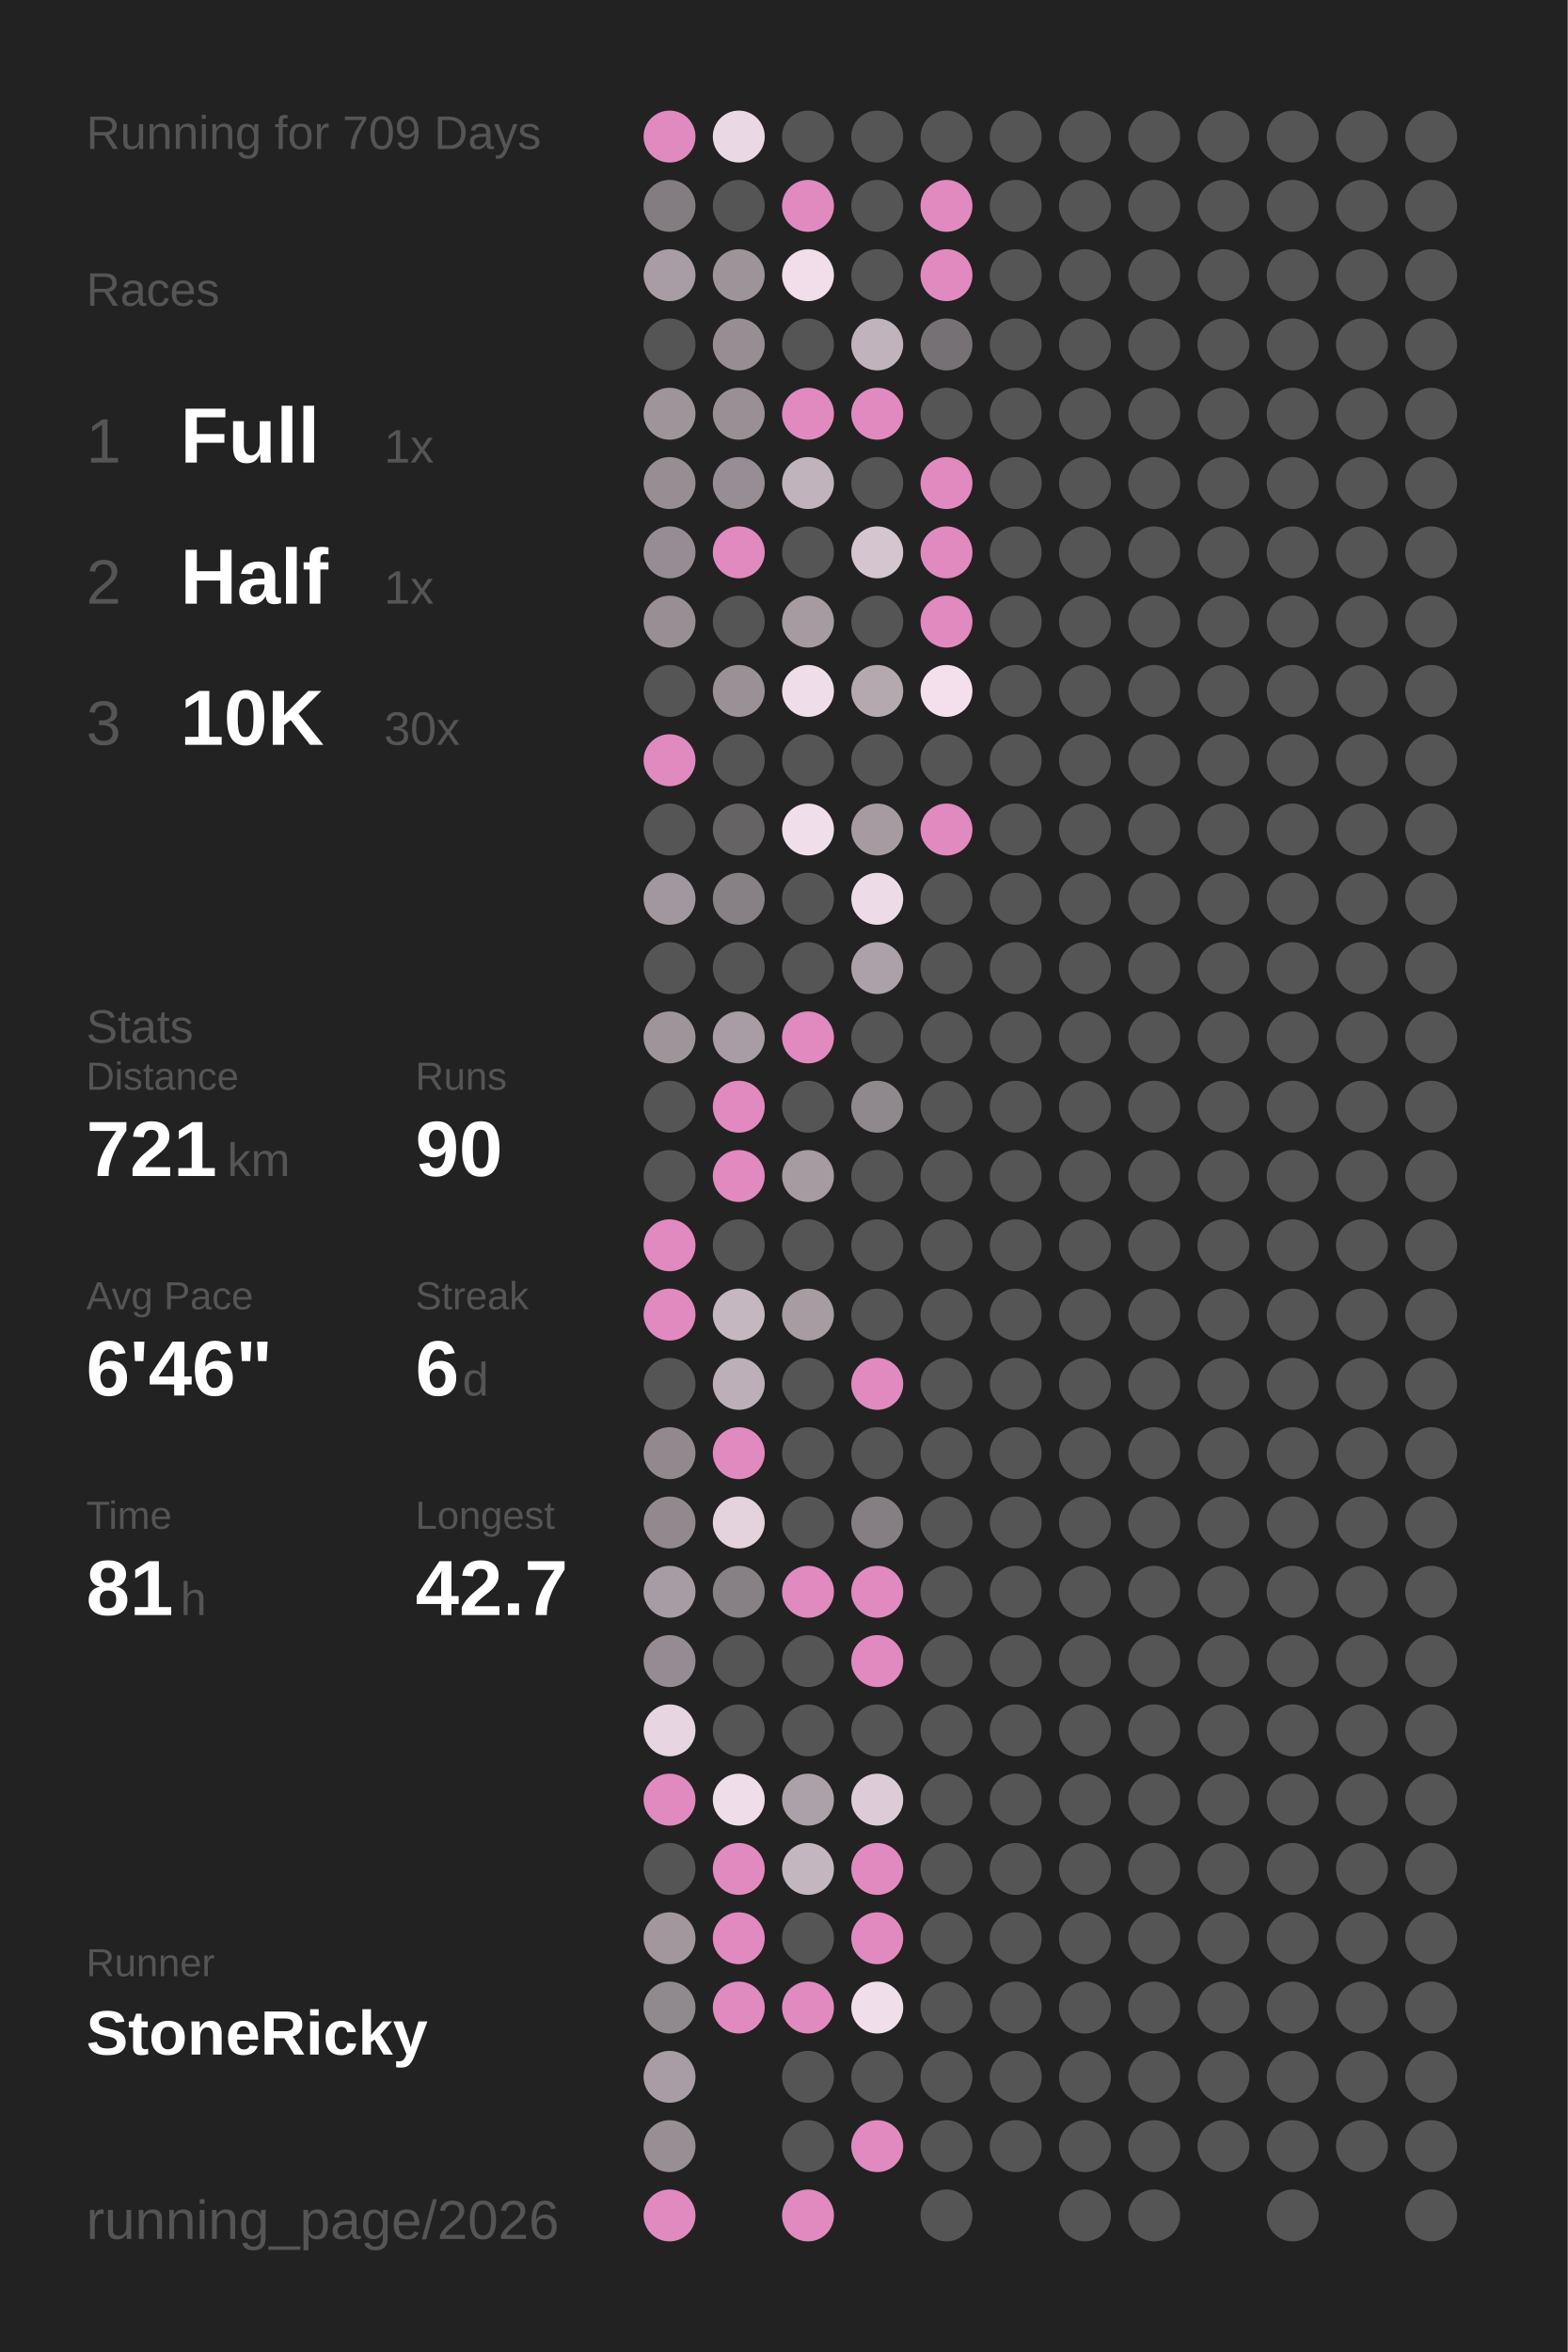
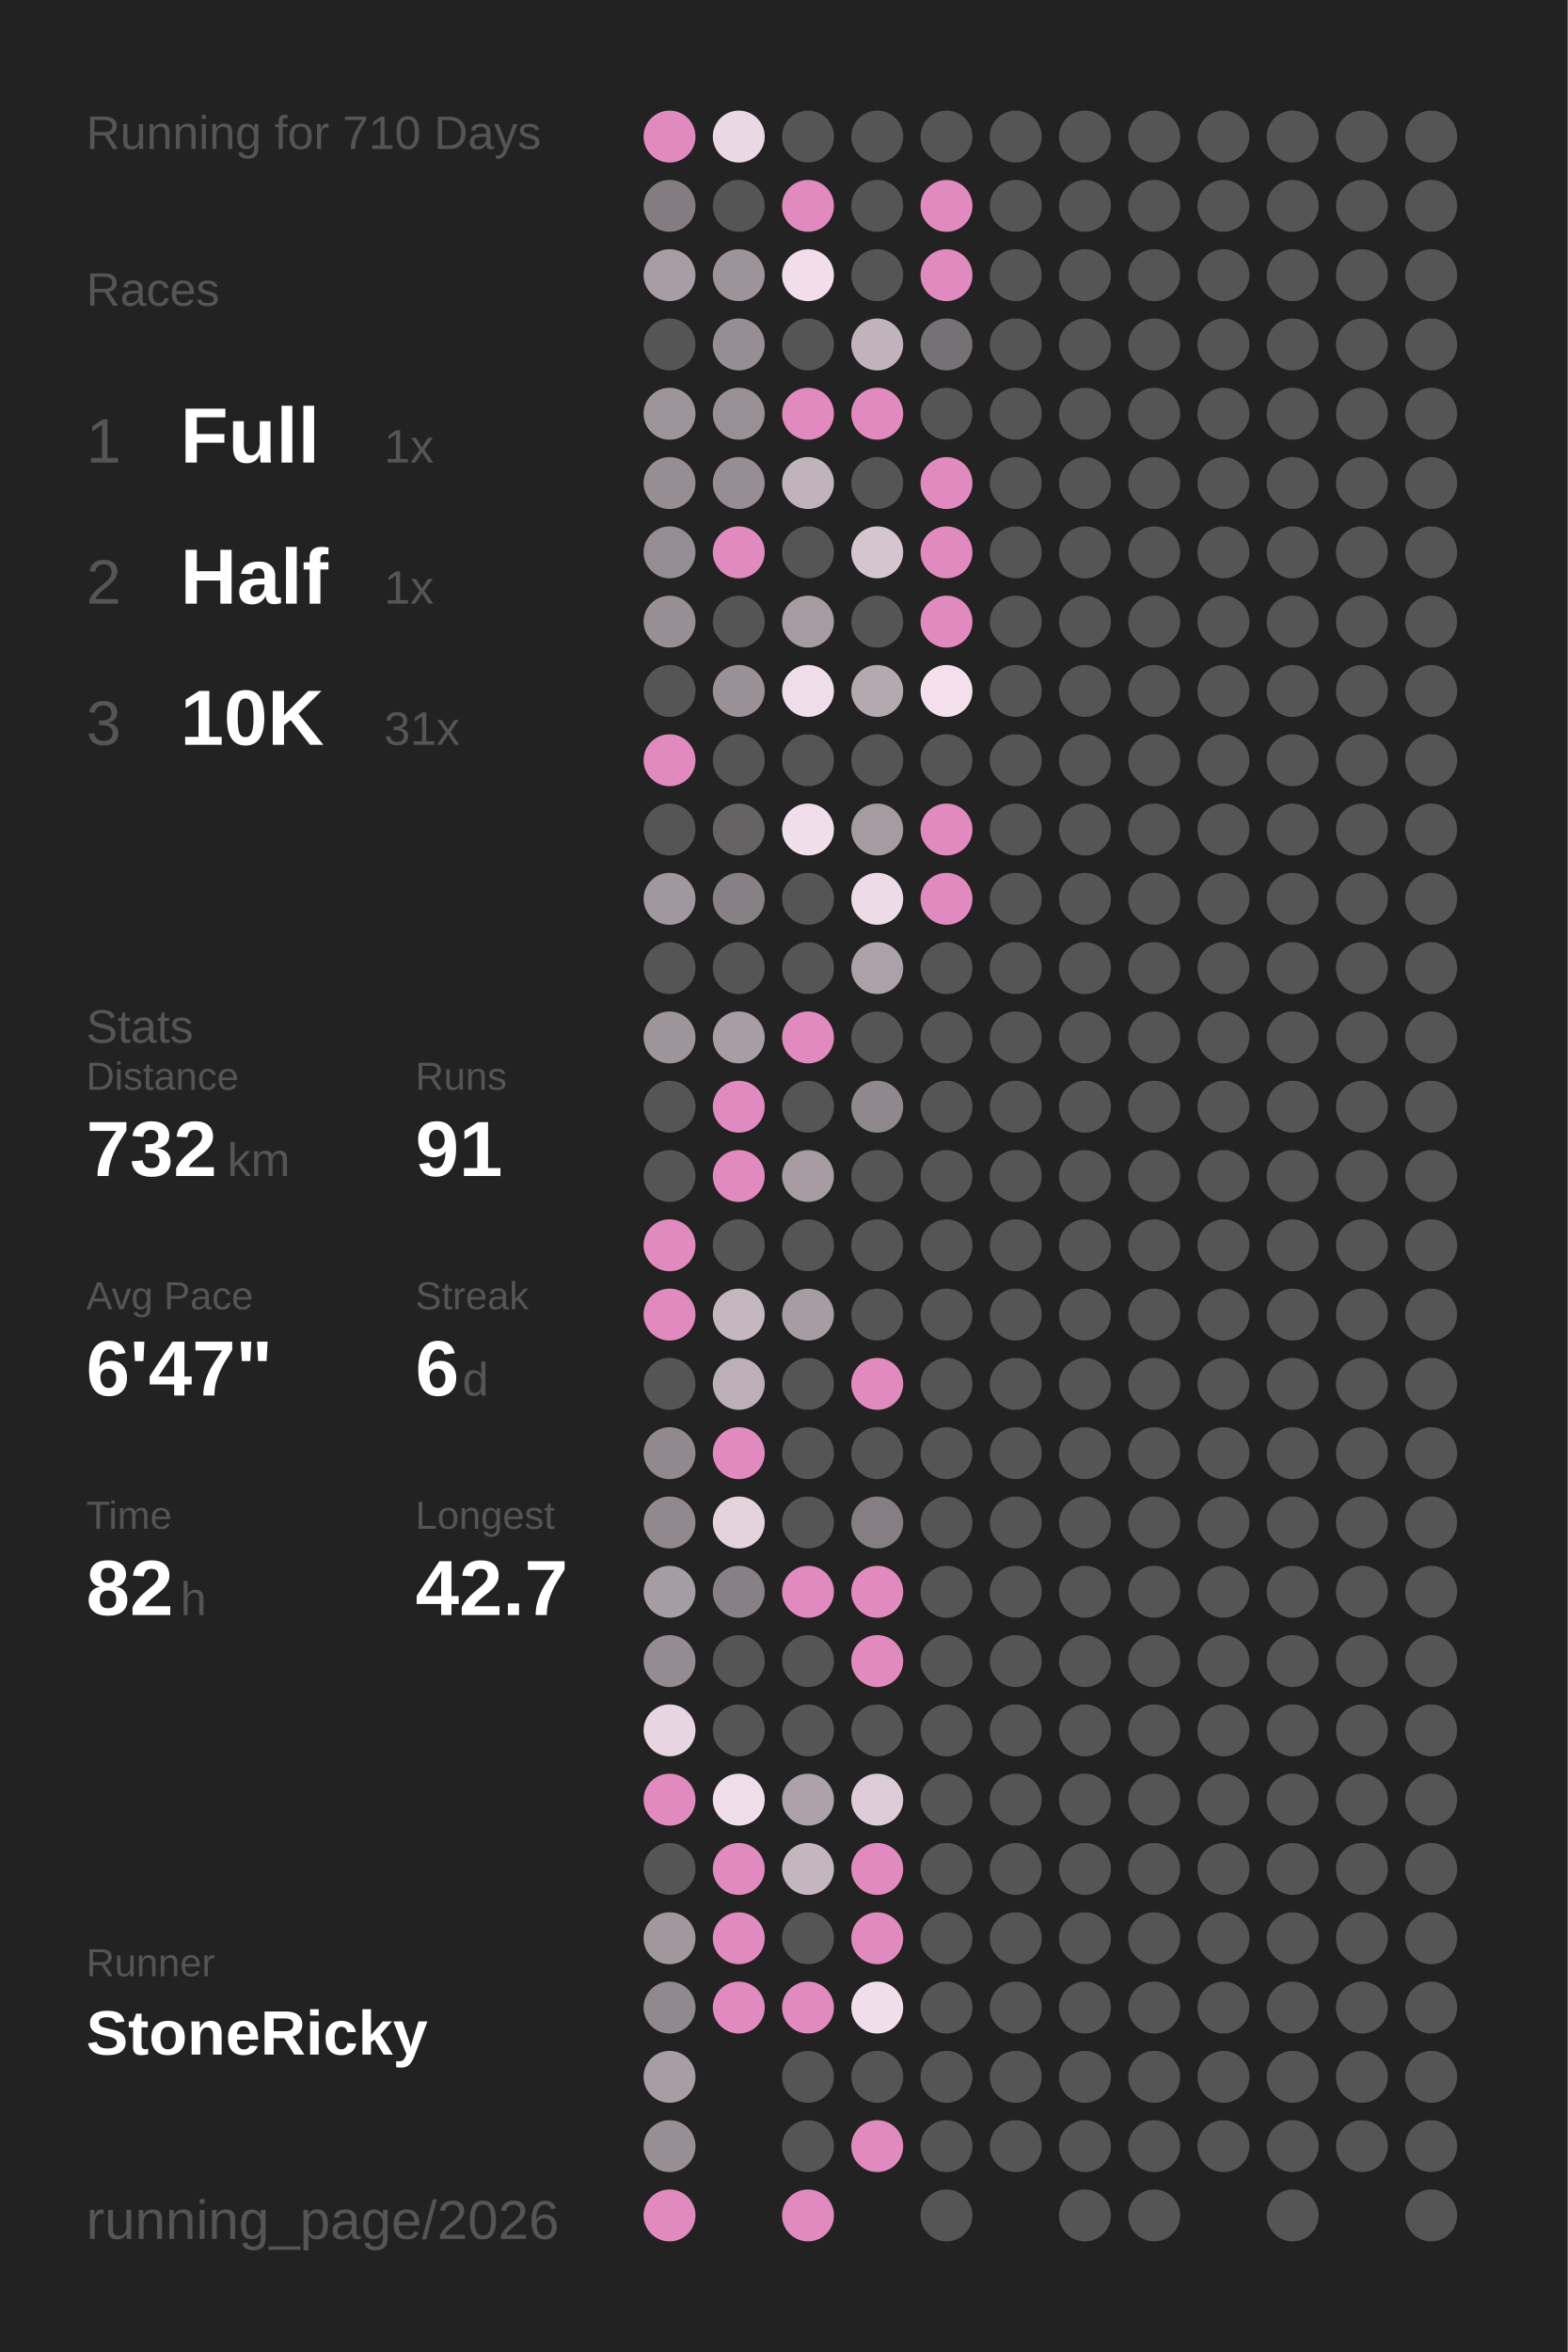
<svg xmlns="http://www.w3.org/2000/svg" baseProfile="full" height="300mm" version="1.1" viewBox="0,0,200,300" width="200mm">
  <defs />
  <rect fill="#222222" height="300" width="200" x="0" y="0" />
-   <text fill="#555555" style="font-size:6px; font-family:Arial;" x="11" y="19">Running for 709 Days</text>
+   <text fill="#555555" style="font-size:6px; font-family:Arial;" x="11" y="19">Running for 710 Days</text>
  <text fill="#555555" style="font-size:6px; font-family:Arial;" x="11" y="39">Races</text>
  <text fill="#555555" style="font-size:8px; font-family:Arial;" x="11" y="59">1</text>
  <text fill="#FFFFFF" style="font-size:10px; font-family:Arial; font-weight:bold;" x="23" y="59">Full</text>
  <text fill="#555555" style="font-size:6px; font-family:Arial;" x="49" y="59">1x</text>
  <text fill="#555555" style="font-size:8px; font-family:Arial;" x="11" y="77">2</text>
  <text fill="#FFFFFF" style="font-size:10px; font-family:Arial; font-weight:bold;" x="23" y="77">Half</text>
  <text fill="#555555" style="font-size:6px; font-family:Arial;" x="49" y="77">1x</text>
  <text fill="#555555" style="font-size:8px; font-family:Arial;" x="11" y="95">3</text>
  <text fill="#FFFFFF" style="font-size:10px; font-family:Arial; font-weight:bold;" x="23" y="95">10K</text>
-   <text fill="#555555" style="font-size:6px; font-family:Arial;" x="49" y="95">30x</text>
+   <text fill="#555555" style="font-size:6px; font-family:Arial;" x="49" y="95">31x</text>
  <text fill="#555555" style="font-size:6px; font-family:Arial;" x="11" y="133">Stats</text>
  <text fill="#555555" style="font-size:5px; font-family:Arial;" x="11" y="139">Distance</text>
-   <text fill="#FFFFFF" style="font-size:10px; font-family:Arial; font-weight:bold;" x="11" y="150">721</text>
+   <text fill="#FFFFFF" style="font-size:10px; font-family:Arial; font-weight:bold;" x="11" y="150">732</text>
  <text fill="#555555" style="font-size:6px; font-family:Arial;" x="29" y="150">km</text>
  <text fill="#555555" style="font-size:5px; font-family:Arial;" x="53" y="139">Runs</text>
-   <text fill="#FFFFFF" style="font-size:10px; font-family:Arial; font-weight:bold;" x="53" y="150">90</text>
+   <text fill="#FFFFFF" style="font-size:10px; font-family:Arial; font-weight:bold;" x="53" y="150">91</text>
  <text fill="#555555" style="font-size:5px; font-family:Arial;" x="11" y="167">Avg Pace</text>
-   <text fill="#FFFFFF" style="font-size:10px; font-family:Arial; font-weight:bold;" x="11" y="178">6'46"</text>
+   <text fill="#FFFFFF" style="font-size:10px; font-family:Arial; font-weight:bold;" x="11" y="178">6'47"</text>
  <text fill="#555555" style="font-size:5px; font-family:Arial;" x="53" y="167">Streak</text>
  <text fill="#FFFFFF" style="font-size:10px; font-family:Arial; font-weight:bold;" x="53" y="178">6</text>
  <text fill="#555555" style="font-size:6px; font-family:Arial;" x="59" y="178">d</text>
  <text fill="#555555" style="font-size:5px; font-family:Arial;" x="11" y="195">Time</text>
-   <text fill="#FFFFFF" style="font-size:10px; font-family:Arial; font-weight:bold;" x="11" y="206">81</text>
+   <text fill="#FFFFFF" style="font-size:10px; font-family:Arial; font-weight:bold;" x="11" y="206">82</text>
  <text fill="#555555" style="font-size:6px; font-family:Arial;" x="23" y="206">h</text>
  <text fill="#555555" style="font-size:5px; font-family:Arial;" x="53" y="195">Longest</text>
  <text fill="#FFFFFF" style="font-size:10px; font-family:Arial; font-weight:bold;" x="53" y="206">42.7</text>
  <text fill="#555555" style="font-size:5px; font-family:Arial;" x="11" y="252.065">Runner</text>
  <text fill="#FFFFFF" style="font-size:8px; font-family:Arial; font-weight:bold;" x="11" y="262.065">StoneRicky</text>
  <text fill="#555555" style="font-size:7px; font-family:Arial;" x="11" y="285.581">running_page/2026</text>
  <circle cx="85.417" cy="17.419" fill="#E18ABF" r="3.312" />
  <circle cx="85.417" cy="26.258" fill="#837d81" r="3.312" />
  <circle cx="85.417" cy="35.097" fill="#a89da4" r="3.312" />
  <circle cx="85.417" cy="43.935" fill="#555555" r="3.312" />
  <circle cx="85.417" cy="52.774" fill="#9e959b" r="3.312" />
  <circle cx="85.417" cy="61.613" fill="#968e93" r="3.312" />
  <circle cx="85.417" cy="70.452" fill="#958d93" r="3.312" />
  <circle cx="85.417" cy="79.29" fill="#978f94" r="3.312" />
  <circle cx="85.417" cy="88.129" fill="#555555" r="3.312" />
  <circle cx="85.417" cy="96.968" fill="#E18ABF" r="3.312" />
  <circle cx="85.417" cy="105.806" fill="#555555" r="3.312" />
  <circle cx="85.417" cy="114.645" fill="#a1979e" r="3.312" />
  <circle cx="85.417" cy="123.484" fill="#555555" r="3.312" />
  <circle cx="85.417" cy="132.323" fill="#9e959b" r="3.312" />
  <circle cx="85.417" cy="141.161" fill="#555555" r="3.312" />
  <circle cx="85.417" cy="150" fill="#555555" r="3.312" />
  <circle cx="85.417" cy="158.839" fill="#E18ABF" r="3.312" />
  <circle cx="85.417" cy="167.677" fill="#E18ABF" r="3.312" />
  <circle cx="85.417" cy="176.516" fill="#555555" r="3.312" />
  <circle cx="85.417" cy="185.355" fill="#91898e" r="3.312" />
  <circle cx="85.417" cy="194.194" fill="#91898e" r="3.312" />
  <circle cx="85.417" cy="203.032" fill="#a69ca3" r="3.312" />
  <circle cx="85.417" cy="211.871" fill="#948c92" r="3.312" />
  <circle cx="85.417" cy="220.71" fill="#e7d5e1" r="3.312" />
  <circle cx="85.417" cy="229.548" fill="#E18ABF" r="3.312" />
  <circle cx="85.417" cy="238.387" fill="#555555" r="3.312" />
  <circle cx="85.417" cy="247.226" fill="#a1979d" r="3.312" />
  <circle cx="85.417" cy="256.065" fill="#90898e" r="3.312" />
  <circle cx="85.417" cy="264.903" fill="#a89da4" r="3.312" />
  <circle cx="85.417" cy="273.742" fill="#988f95" r="3.312" />
  <circle cx="85.417" cy="282.581" fill="#E18ABF" r="3.312" />
  <circle cx="94.25" cy="17.419" fill="#ebd8e5" r="3.312" />
  <circle cx="94.25" cy="26.258" fill="#555555" r="3.312" />
  <circle cx="94.25" cy="35.097" fill="#9d949a" r="3.312" />
  <circle cx="94.25" cy="43.935" fill="#978e94" r="3.312" />
  <circle cx="94.25" cy="52.774" fill="#999096" r="3.312" />
  <circle cx="94.25" cy="61.613" fill="#968e94" r="3.312" />
  <circle cx="94.25" cy="70.452" fill="#E18ABF" r="3.312" />
  <circle cx="94.25" cy="79.29" fill="#555555" r="3.312" />
  <circle cx="94.25" cy="88.129" fill="#9a9197" r="3.312" />
  <circle cx="94.25" cy="96.968" fill="#555555" r="3.312" />
  <circle cx="94.25" cy="105.806" fill="#656364" r="3.312" />
  <circle cx="94.25" cy="114.645" fill="#878085" r="3.312" />
  <circle cx="94.25" cy="123.484" fill="#555555" r="3.312" />
  <circle cx="94.25" cy="132.323" fill="#a89da4" r="3.312" />
  <circle cx="94.25" cy="141.161" fill="#E18ABF" r="3.312" />
  <circle cx="94.25" cy="150" fill="#E18ABF" r="3.312" />
  <circle cx="94.25" cy="158.839" fill="#555555" r="3.312" />
  <circle cx="94.25" cy="167.677" fill="#c5b7c0" r="3.312" />
  <circle cx="94.25" cy="176.516" fill="#bcafb8" r="3.312" />
  <circle cx="94.25" cy="185.355" fill="#E18ABF" r="3.312" />
  <circle cx="94.25" cy="194.194" fill="#e4d2dd" r="3.312" />
  <circle cx="94.25" cy="203.032" fill="#878085" r="3.312" />
  <circle cx="94.25" cy="211.871" fill="#555555" r="3.312" />
  <circle cx="94.25" cy="220.71" fill="#555555" r="3.312" />
  <circle cx="94.25" cy="229.548" fill="#f0ddea" r="3.312" />
  <circle cx="94.25" cy="238.387" fill="#E18ABF" r="3.312" />
  <circle cx="94.25" cy="247.226" fill="#E18ABF" r="3.312" />
  <circle cx="94.25" cy="256.065" fill="#E18ABF" r="3.312" />
  <circle cx="103.083" cy="17.419" fill="#555555" r="3.312" />
  <circle cx="103.083" cy="26.258" fill="#E18ABF" r="3.312" />
  <circle cx="103.083" cy="35.097" fill="#f1deea" r="3.312" />
  <circle cx="103.083" cy="43.935" fill="#555555" r="3.312" />
  <circle cx="103.083" cy="52.774" fill="#E18ABF" r="3.312" />
  <circle cx="103.083" cy="61.613" fill="#c1b3bc" r="3.312" />
  <circle cx="103.083" cy="70.452" fill="#555555" r="3.312" />
  <circle cx="103.083" cy="79.29" fill="#a59ba1" r="3.312" />
  <circle cx="103.083" cy="88.129" fill="#f0ddea" r="3.312" />
  <circle cx="103.083" cy="96.968" fill="#555555" r="3.312" />
  <circle cx="103.083" cy="105.806" fill="#f1deeb" r="3.312" />
  <circle cx="103.083" cy="114.645" fill="#555555" r="3.312" />
  <circle cx="103.083" cy="123.484" fill="#555555" r="3.312" />
  <circle cx="103.083" cy="132.323" fill="#E18ABF" r="3.312" />
  <circle cx="103.083" cy="141.161" fill="#555555" r="3.312" />
  <circle cx="103.083" cy="150" fill="#a59ba1" r="3.312" />
  <circle cx="103.083" cy="158.839" fill="#555555" r="3.312" />
  <circle cx="103.083" cy="167.677" fill="#a69ca2" r="3.312" />
  <circle cx="103.083" cy="176.516" fill="#555555" r="3.312" />
  <circle cx="103.083" cy="185.355" fill="#555555" r="3.312" />
  <circle cx="103.083" cy="194.194" fill="#555555" r="3.312" />
  <circle cx="103.083" cy="203.032" fill="#E18ABF" r="3.312" />
  <circle cx="103.083" cy="211.871" fill="#555555" r="3.312" />
  <circle cx="103.083" cy="220.71" fill="#555555" r="3.312" />
  <circle cx="103.083" cy="229.548" fill="#aca1a8" r="3.312" />
  <circle cx="103.083" cy="238.387" fill="#c4b6bf" r="3.312" />
  <circle cx="103.083" cy="247.226" fill="#555555" r="3.312" />
  <circle cx="103.083" cy="256.065" fill="#E18ABF" r="3.312" />
  <circle cx="103.083" cy="264.903" fill="#555555" r="3.312" />
  <circle cx="103.083" cy="273.742" fill="#555555" r="3.312" />
  <circle cx="103.083" cy="282.581" fill="#E18ABF" r="3.312" />
  <circle cx="111.917" cy="17.419" fill="#555555" r="3.312" />
  <circle cx="111.917" cy="26.258" fill="#555555" r="3.312" />
  <circle cx="111.917" cy="35.097" fill="#555555" r="3.312" />
  <circle cx="111.917" cy="43.935" fill="#c1b3bc" r="3.312" />
  <circle cx="111.917" cy="52.774" fill="#E18ABF" r="3.312" />
  <circle cx="111.917" cy="61.613" fill="#555555" r="3.312" />
  <circle cx="111.917" cy="70.452" fill="#d5c5cf" r="3.312" />
  <circle cx="111.917" cy="79.29" fill="#555555" r="3.312" />
  <circle cx="111.917" cy="88.129" fill="#b5a9b0" r="3.312" />
  <circle cx="111.917" cy="96.968" fill="#555555" r="3.312" />
  <circle cx="111.917" cy="105.806" fill="#a59ba1" r="3.312" />
  <circle cx="111.917" cy="114.645" fill="#eedbe8" r="3.312" />
  <circle cx="111.917" cy="123.484" fill="#aca1a8" r="3.312" />
  <circle cx="111.917" cy="132.323" fill="#555555" r="3.312" />
  <circle cx="111.917" cy="141.161" fill="#8f888d" r="3.312" />
  <circle cx="111.917" cy="150" fill="#555555" r="3.312" />
  <circle cx="111.917" cy="158.839" fill="#555555" r="3.312" />
  <circle cx="111.917" cy="167.677" fill="#555555" r="3.312" />
  <circle cx="111.917" cy="176.516" fill="#E18ABF" r="3.312" />
  <circle cx="111.917" cy="185.355" fill="#555555" r="3.312" />
  <circle cx="111.917" cy="194.194" fill="#857f83" r="3.312" />
  <circle cx="111.917" cy="203.032" fill="#E18ABF" r="3.312" />
  <circle cx="111.917" cy="211.871" fill="#E18ABF" r="3.312" />
  <circle cx="111.917" cy="220.71" fill="#555555" r="3.312" />
  <circle cx="111.917" cy="229.548" fill="#ddccd7" r="3.312" />
  <circle cx="111.917" cy="238.387" fill="#E18ABF" r="3.312" />
  <circle cx="111.917" cy="247.226" fill="#E18ABF" r="3.312" />
  <circle cx="111.917" cy="256.065" fill="#f1deeb" r="3.312" />
  <circle cx="111.917" cy="264.903" fill="#555555" r="3.312" />
  <circle cx="111.917" cy="273.742" fill="#E18ABF" r="3.312" />
  <circle cx="120.75" cy="17.419" fill="#555555" r="3.312" />
  <circle cx="120.75" cy="26.258" fill="#E18ABF" r="3.312" />
  <circle cx="120.75" cy="35.097" fill="#E18ABF" r="3.312" />
  <circle cx="120.75" cy="43.935" fill="#767174" r="3.312" />
  <circle cx="120.75" cy="52.774" fill="#555555" r="3.312" />
  <circle cx="120.75" cy="61.613" fill="#E18ABF" r="3.312" />
  <circle cx="120.75" cy="70.452" fill="#E18ABF" r="3.312" />
  <circle cx="120.75" cy="79.29" fill="#E18ABF" r="3.312" />
  <circle cx="120.75" cy="88.129" fill="#f4e0ed" r="3.312" />
  <circle cx="120.75" cy="96.968" fill="#555555" r="3.312" />
  <circle cx="120.75" cy="105.806" fill="#E18ABF" r="3.312" />
-   <circle cx="120.75" cy="114.645" fill="#555555" r="3.312" />
+   <circle cx="120.75" cy="114.645" fill="#E18ABF" r="3.312" />
  <circle cx="120.75" cy="123.484" fill="#555555" r="3.312" />
  <circle cx="120.75" cy="132.323" fill="#555555" r="3.312" />
  <circle cx="120.75" cy="141.161" fill="#555555" r="3.312" />
  <circle cx="120.75" cy="150" fill="#555555" r="3.312" />
  <circle cx="120.75" cy="158.839" fill="#555555" r="3.312" />
  <circle cx="120.75" cy="167.677" fill="#555555" r="3.312" />
  <circle cx="120.75" cy="176.516" fill="#555555" r="3.312" />
  <circle cx="120.75" cy="185.355" fill="#555555" r="3.312" />
  <circle cx="120.75" cy="194.194" fill="#555555" r="3.312" />
  <circle cx="120.75" cy="203.032" fill="#555555" r="3.312" />
  <circle cx="120.75" cy="211.871" fill="#555555" r="3.312" />
  <circle cx="120.75" cy="220.71" fill="#555555" r="3.312" />
  <circle cx="120.75" cy="229.548" fill="#555555" r="3.312" />
  <circle cx="120.75" cy="238.387" fill="#555555" r="3.312" />
  <circle cx="120.75" cy="247.226" fill="#555555" r="3.312" />
  <circle cx="120.75" cy="256.065" fill="#555555" r="3.312" />
  <circle cx="120.75" cy="264.903" fill="#555555" r="3.312" />
  <circle cx="120.75" cy="273.742" fill="#555555" r="3.312" />
  <circle cx="120.75" cy="282.581" fill="#555555" r="3.312" />
  <circle cx="129.583" cy="17.419" fill="#555555" r="3.312" />
  <circle cx="129.583" cy="26.258" fill="#555555" r="3.312" />
  <circle cx="129.583" cy="35.097" fill="#555555" r="3.312" />
  <circle cx="129.583" cy="43.935" fill="#555555" r="3.312" />
  <circle cx="129.583" cy="52.774" fill="#555555" r="3.312" />
  <circle cx="129.583" cy="61.613" fill="#555555" r="3.312" />
  <circle cx="129.583" cy="70.452" fill="#555555" r="3.312" />
  <circle cx="129.583" cy="79.29" fill="#555555" r="3.312" />
  <circle cx="129.583" cy="88.129" fill="#555555" r="3.312" />
  <circle cx="129.583" cy="96.968" fill="#555555" r="3.312" />
  <circle cx="129.583" cy="105.806" fill="#555555" r="3.312" />
  <circle cx="129.583" cy="114.645" fill="#555555" r="3.312" />
  <circle cx="129.583" cy="123.484" fill="#555555" r="3.312" />
  <circle cx="129.583" cy="132.323" fill="#555555" r="3.312" />
  <circle cx="129.583" cy="141.161" fill="#555555" r="3.312" />
  <circle cx="129.583" cy="150" fill="#555555" r="3.312" />
  <circle cx="129.583" cy="158.839" fill="#555555" r="3.312" />
  <circle cx="129.583" cy="167.677" fill="#555555" r="3.312" />
  <circle cx="129.583" cy="176.516" fill="#555555" r="3.312" />
  <circle cx="129.583" cy="185.355" fill="#555555" r="3.312" />
  <circle cx="129.583" cy="194.194" fill="#555555" r="3.312" />
  <circle cx="129.583" cy="203.032" fill="#555555" r="3.312" />
  <circle cx="129.583" cy="211.871" fill="#555555" r="3.312" />
  <circle cx="129.583" cy="220.71" fill="#555555" r="3.312" />
  <circle cx="129.583" cy="229.548" fill="#555555" r="3.312" />
  <circle cx="129.583" cy="238.387" fill="#555555" r="3.312" />
  <circle cx="129.583" cy="247.226" fill="#555555" r="3.312" />
  <circle cx="129.583" cy="256.065" fill="#555555" r="3.312" />
  <circle cx="129.583" cy="264.903" fill="#555555" r="3.312" />
  <circle cx="129.583" cy="273.742" fill="#555555" r="3.312" />
  <circle cx="138.417" cy="17.419" fill="#555555" r="3.312" />
  <circle cx="138.417" cy="26.258" fill="#555555" r="3.312" />
  <circle cx="138.417" cy="35.097" fill="#555555" r="3.312" />
  <circle cx="138.417" cy="43.935" fill="#555555" r="3.312" />
  <circle cx="138.417" cy="52.774" fill="#555555" r="3.312" />
  <circle cx="138.417" cy="61.613" fill="#555555" r="3.312" />
  <circle cx="138.417" cy="70.452" fill="#555555" r="3.312" />
  <circle cx="138.417" cy="79.29" fill="#555555" r="3.312" />
  <circle cx="138.417" cy="88.129" fill="#555555" r="3.312" />
  <circle cx="138.417" cy="96.968" fill="#555555" r="3.312" />
  <circle cx="138.417" cy="105.806" fill="#555555" r="3.312" />
  <circle cx="138.417" cy="114.645" fill="#555555" r="3.312" />
  <circle cx="138.417" cy="123.484" fill="#555555" r="3.312" />
  <circle cx="138.417" cy="132.323" fill="#555555" r="3.312" />
  <circle cx="138.417" cy="141.161" fill="#555555" r="3.312" />
  <circle cx="138.417" cy="150" fill="#555555" r="3.312" />
  <circle cx="138.417" cy="158.839" fill="#555555" r="3.312" />
  <circle cx="138.417" cy="167.677" fill="#555555" r="3.312" />
  <circle cx="138.417" cy="176.516" fill="#555555" r="3.312" />
  <circle cx="138.417" cy="185.355" fill="#555555" r="3.312" />
  <circle cx="138.417" cy="194.194" fill="#555555" r="3.312" />
  <circle cx="138.417" cy="203.032" fill="#555555" r="3.312" />
  <circle cx="138.417" cy="211.871" fill="#555555" r="3.312" />
  <circle cx="138.417" cy="220.71" fill="#555555" r="3.312" />
  <circle cx="138.417" cy="229.548" fill="#555555" r="3.312" />
  <circle cx="138.417" cy="238.387" fill="#555555" r="3.312" />
  <circle cx="138.417" cy="247.226" fill="#555555" r="3.312" />
  <circle cx="138.417" cy="256.065" fill="#555555" r="3.312" />
  <circle cx="138.417" cy="264.903" fill="#555555" r="3.312" />
  <circle cx="138.417" cy="273.742" fill="#555555" r="3.312" />
  <circle cx="138.417" cy="282.581" fill="#555555" r="3.312" />
  <circle cx="147.25" cy="17.419" fill="#555555" r="3.312" />
  <circle cx="147.25" cy="26.258" fill="#555555" r="3.312" />
  <circle cx="147.25" cy="35.097" fill="#555555" r="3.312" />
  <circle cx="147.25" cy="43.935" fill="#555555" r="3.312" />
  <circle cx="147.25" cy="52.774" fill="#555555" r="3.312" />
  <circle cx="147.25" cy="61.613" fill="#555555" r="3.312" />
  <circle cx="147.25" cy="70.452" fill="#555555" r="3.312" />
  <circle cx="147.25" cy="79.29" fill="#555555" r="3.312" />
  <circle cx="147.25" cy="88.129" fill="#555555" r="3.312" />
  <circle cx="147.25" cy="96.968" fill="#555555" r="3.312" />
  <circle cx="147.25" cy="105.806" fill="#555555" r="3.312" />
  <circle cx="147.25" cy="114.645" fill="#555555" r="3.312" />
  <circle cx="147.25" cy="123.484" fill="#555555" r="3.312" />
  <circle cx="147.25" cy="132.323" fill="#555555" r="3.312" />
  <circle cx="147.25" cy="141.161" fill="#555555" r="3.312" />
  <circle cx="147.25" cy="150" fill="#555555" r="3.312" />
  <circle cx="147.25" cy="158.839" fill="#555555" r="3.312" />
  <circle cx="147.25" cy="167.677" fill="#555555" r="3.312" />
  <circle cx="147.25" cy="176.516" fill="#555555" r="3.312" />
  <circle cx="147.25" cy="185.355" fill="#555555" r="3.312" />
  <circle cx="147.25" cy="194.194" fill="#555555" r="3.312" />
  <circle cx="147.25" cy="203.032" fill="#555555" r="3.312" />
  <circle cx="147.25" cy="211.871" fill="#555555" r="3.312" />
  <circle cx="147.25" cy="220.71" fill="#555555" r="3.312" />
  <circle cx="147.25" cy="229.548" fill="#555555" r="3.312" />
  <circle cx="147.25" cy="238.387" fill="#555555" r="3.312" />
  <circle cx="147.25" cy="247.226" fill="#555555" r="3.312" />
  <circle cx="147.25" cy="256.065" fill="#555555" r="3.312" />
  <circle cx="147.25" cy="264.903" fill="#555555" r="3.312" />
  <circle cx="147.25" cy="273.742" fill="#555555" r="3.312" />
  <circle cx="147.25" cy="282.581" fill="#555555" r="3.312" />
  <circle cx="156.083" cy="17.419" fill="#555555" r="3.312" />
  <circle cx="156.083" cy="26.258" fill="#555555" r="3.312" />
  <circle cx="156.083" cy="35.097" fill="#555555" r="3.312" />
  <circle cx="156.083" cy="43.935" fill="#555555" r="3.312" />
  <circle cx="156.083" cy="52.774" fill="#555555" r="3.312" />
  <circle cx="156.083" cy="61.613" fill="#555555" r="3.312" />
  <circle cx="156.083" cy="70.452" fill="#555555" r="3.312" />
  <circle cx="156.083" cy="79.29" fill="#555555" r="3.312" />
  <circle cx="156.083" cy="88.129" fill="#555555" r="3.312" />
  <circle cx="156.083" cy="96.968" fill="#555555" r="3.312" />
  <circle cx="156.083" cy="105.806" fill="#555555" r="3.312" />
  <circle cx="156.083" cy="114.645" fill="#555555" r="3.312" />
  <circle cx="156.083" cy="123.484" fill="#555555" r="3.312" />
  <circle cx="156.083" cy="132.323" fill="#555555" r="3.312" />
  <circle cx="156.083" cy="141.161" fill="#555555" r="3.312" />
  <circle cx="156.083" cy="150" fill="#555555" r="3.312" />
  <circle cx="156.083" cy="158.839" fill="#555555" r="3.312" />
  <circle cx="156.083" cy="167.677" fill="#555555" r="3.312" />
  <circle cx="156.083" cy="176.516" fill="#555555" r="3.312" />
  <circle cx="156.083" cy="185.355" fill="#555555" r="3.312" />
  <circle cx="156.083" cy="194.194" fill="#555555" r="3.312" />
  <circle cx="156.083" cy="203.032" fill="#555555" r="3.312" />
  <circle cx="156.083" cy="211.871" fill="#555555" r="3.312" />
  <circle cx="156.083" cy="220.71" fill="#555555" r="3.312" />
  <circle cx="156.083" cy="229.548" fill="#555555" r="3.312" />
  <circle cx="156.083" cy="238.387" fill="#555555" r="3.312" />
  <circle cx="156.083" cy="247.226" fill="#555555" r="3.312" />
  <circle cx="156.083" cy="256.065" fill="#555555" r="3.312" />
  <circle cx="156.083" cy="264.903" fill="#555555" r="3.312" />
  <circle cx="156.083" cy="273.742" fill="#555555" r="3.312" />
  <circle cx="164.917" cy="17.419" fill="#555555" r="3.312" />
  <circle cx="164.917" cy="26.258" fill="#555555" r="3.312" />
  <circle cx="164.917" cy="35.097" fill="#555555" r="3.312" />
  <circle cx="164.917" cy="43.935" fill="#555555" r="3.312" />
  <circle cx="164.917" cy="52.774" fill="#555555" r="3.312" />
  <circle cx="164.917" cy="61.613" fill="#555555" r="3.312" />
  <circle cx="164.917" cy="70.452" fill="#555555" r="3.312" />
  <circle cx="164.917" cy="79.29" fill="#555555" r="3.312" />
  <circle cx="164.917" cy="88.129" fill="#555555" r="3.312" />
  <circle cx="164.917" cy="96.968" fill="#555555" r="3.312" />
  <circle cx="164.917" cy="105.806" fill="#555555" r="3.312" />
  <circle cx="164.917" cy="114.645" fill="#555555" r="3.312" />
  <circle cx="164.917" cy="123.484" fill="#555555" r="3.312" />
  <circle cx="164.917" cy="132.323" fill="#555555" r="3.312" />
  <circle cx="164.917" cy="141.161" fill="#555555" r="3.312" />
  <circle cx="164.917" cy="150" fill="#555555" r="3.312" />
  <circle cx="164.917" cy="158.839" fill="#555555" r="3.312" />
  <circle cx="164.917" cy="167.677" fill="#555555" r="3.312" />
  <circle cx="164.917" cy="176.516" fill="#555555" r="3.312" />
  <circle cx="164.917" cy="185.355" fill="#555555" r="3.312" />
  <circle cx="164.917" cy="194.194" fill="#555555" r="3.312" />
  <circle cx="164.917" cy="203.032" fill="#555555" r="3.312" />
  <circle cx="164.917" cy="211.871" fill="#555555" r="3.312" />
  <circle cx="164.917" cy="220.71" fill="#555555" r="3.312" />
  <circle cx="164.917" cy="229.548" fill="#555555" r="3.312" />
  <circle cx="164.917" cy="238.387" fill="#555555" r="3.312" />
  <circle cx="164.917" cy="247.226" fill="#555555" r="3.312" />
  <circle cx="164.917" cy="256.065" fill="#555555" r="3.312" />
  <circle cx="164.917" cy="264.903" fill="#555555" r="3.312" />
  <circle cx="164.917" cy="273.742" fill="#555555" r="3.312" />
  <circle cx="164.917" cy="282.581" fill="#555555" r="3.312" />
  <circle cx="173.75" cy="17.419" fill="#555555" r="3.312" />
  <circle cx="173.75" cy="26.258" fill="#555555" r="3.312" />
  <circle cx="173.75" cy="35.097" fill="#555555" r="3.312" />
  <circle cx="173.75" cy="43.935" fill="#555555" r="3.312" />
  <circle cx="173.75" cy="52.774" fill="#555555" r="3.312" />
  <circle cx="173.75" cy="61.613" fill="#555555" r="3.312" />
  <circle cx="173.75" cy="70.452" fill="#555555" r="3.312" />
  <circle cx="173.75" cy="79.29" fill="#555555" r="3.312" />
  <circle cx="173.75" cy="88.129" fill="#555555" r="3.312" />
  <circle cx="173.75" cy="96.968" fill="#555555" r="3.312" />
  <circle cx="173.75" cy="105.806" fill="#555555" r="3.312" />
  <circle cx="173.75" cy="114.645" fill="#555555" r="3.312" />
  <circle cx="173.75" cy="123.484" fill="#555555" r="3.312" />
  <circle cx="173.75" cy="132.323" fill="#555555" r="3.312" />
  <circle cx="173.75" cy="141.161" fill="#555555" r="3.312" />
  <circle cx="173.75" cy="150" fill="#555555" r="3.312" />
  <circle cx="173.75" cy="158.839" fill="#555555" r="3.312" />
  <circle cx="173.75" cy="167.677" fill="#555555" r="3.312" />
  <circle cx="173.75" cy="176.516" fill="#555555" r="3.312" />
  <circle cx="173.75" cy="185.355" fill="#555555" r="3.312" />
  <circle cx="173.75" cy="194.194" fill="#555555" r="3.312" />
  <circle cx="173.75" cy="203.032" fill="#555555" r="3.312" />
  <circle cx="173.75" cy="211.871" fill="#555555" r="3.312" />
  <circle cx="173.75" cy="220.71" fill="#555555" r="3.312" />
  <circle cx="173.75" cy="229.548" fill="#555555" r="3.312" />
  <circle cx="173.75" cy="238.387" fill="#555555" r="3.312" />
  <circle cx="173.75" cy="247.226" fill="#555555" r="3.312" />
  <circle cx="173.75" cy="256.065" fill="#555555" r="3.312" />
  <circle cx="173.75" cy="264.903" fill="#555555" r="3.312" />
  <circle cx="173.75" cy="273.742" fill="#555555" r="3.312" />
  <circle cx="182.583" cy="17.419" fill="#555555" r="3.312" />
  <circle cx="182.583" cy="26.258" fill="#555555" r="3.312" />
  <circle cx="182.583" cy="35.097" fill="#555555" r="3.312" />
  <circle cx="182.583" cy="43.935" fill="#555555" r="3.312" />
  <circle cx="182.583" cy="52.774" fill="#555555" r="3.312" />
  <circle cx="182.583" cy="61.613" fill="#555555" r="3.312" />
  <circle cx="182.583" cy="70.452" fill="#555555" r="3.312" />
  <circle cx="182.583" cy="79.29" fill="#555555" r="3.312" />
  <circle cx="182.583" cy="88.129" fill="#555555" r="3.312" />
  <circle cx="182.583" cy="96.968" fill="#555555" r="3.312" />
  <circle cx="182.583" cy="105.806" fill="#555555" r="3.312" />
  <circle cx="182.583" cy="114.645" fill="#555555" r="3.312" />
  <circle cx="182.583" cy="123.484" fill="#555555" r="3.312" />
  <circle cx="182.583" cy="132.323" fill="#555555" r="3.312" />
  <circle cx="182.583" cy="141.161" fill="#555555" r="3.312" />
  <circle cx="182.583" cy="150" fill="#555555" r="3.312" />
  <circle cx="182.583" cy="158.839" fill="#555555" r="3.312" />
  <circle cx="182.583" cy="167.677" fill="#555555" r="3.312" />
  <circle cx="182.583" cy="176.516" fill="#555555" r="3.312" />
  <circle cx="182.583" cy="185.355" fill="#555555" r="3.312" />
  <circle cx="182.583" cy="194.194" fill="#555555" r="3.312" />
  <circle cx="182.583" cy="203.032" fill="#555555" r="3.312" />
  <circle cx="182.583" cy="211.871" fill="#555555" r="3.312" />
  <circle cx="182.583" cy="220.71" fill="#555555" r="3.312" />
  <circle cx="182.583" cy="229.548" fill="#555555" r="3.312" />
  <circle cx="182.583" cy="238.387" fill="#555555" r="3.312" />
  <circle cx="182.583" cy="247.226" fill="#555555" r="3.312" />
  <circle cx="182.583" cy="256.065" fill="#555555" r="3.312" />
  <circle cx="182.583" cy="264.903" fill="#555555" r="3.312" />
  <circle cx="182.583" cy="273.742" fill="#555555" r="3.312" />
  <circle cx="182.583" cy="282.581" fill="#555555" r="3.312" />
</svg>
